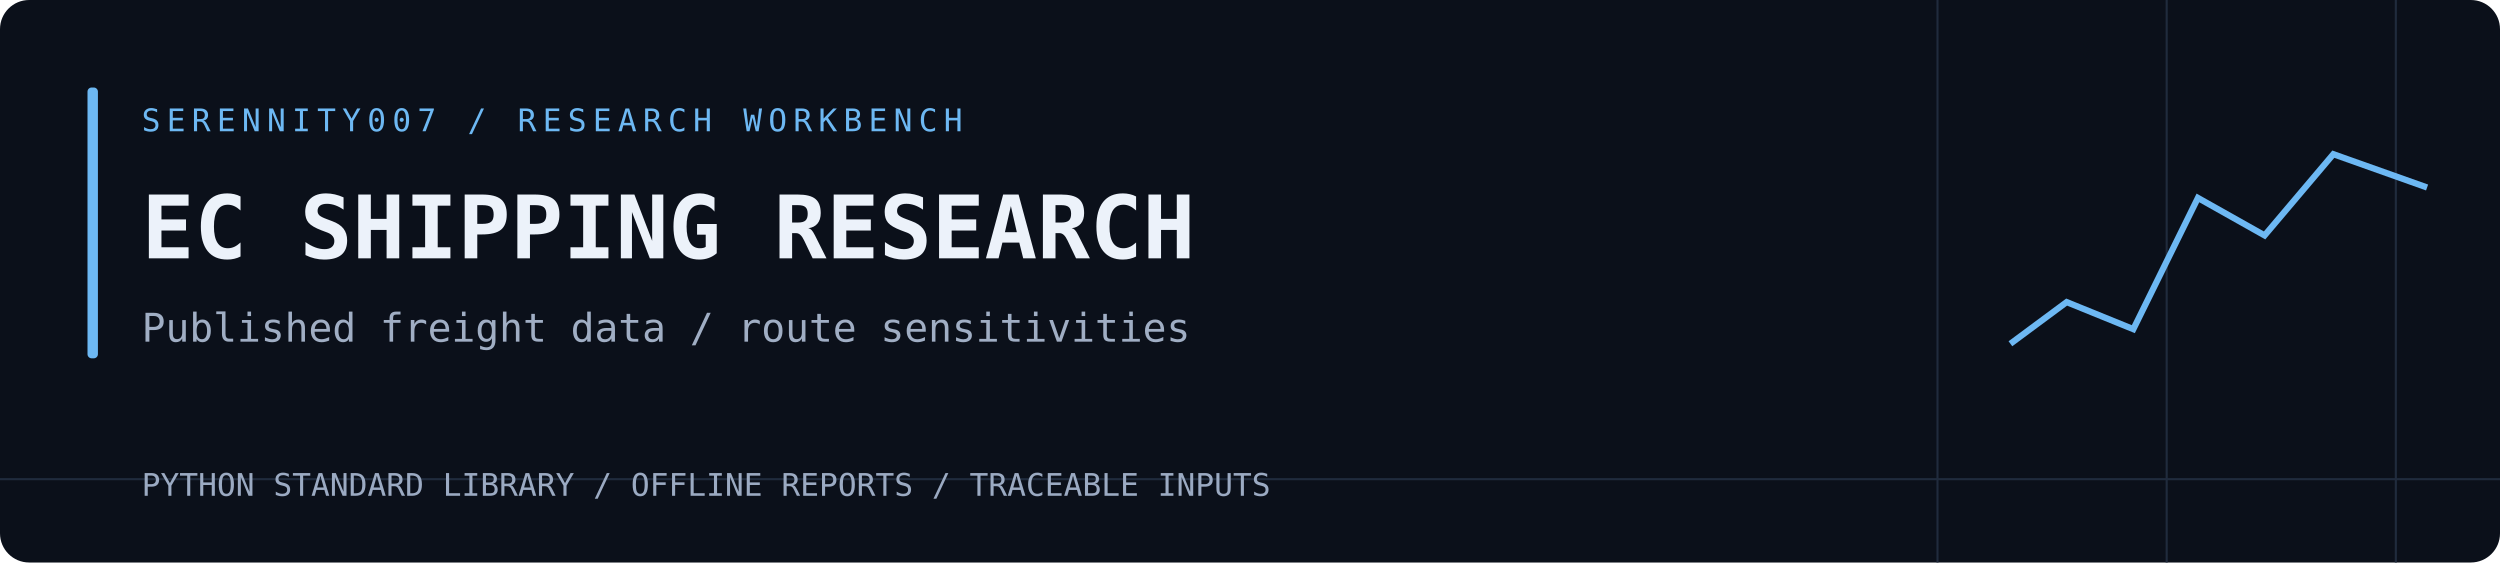
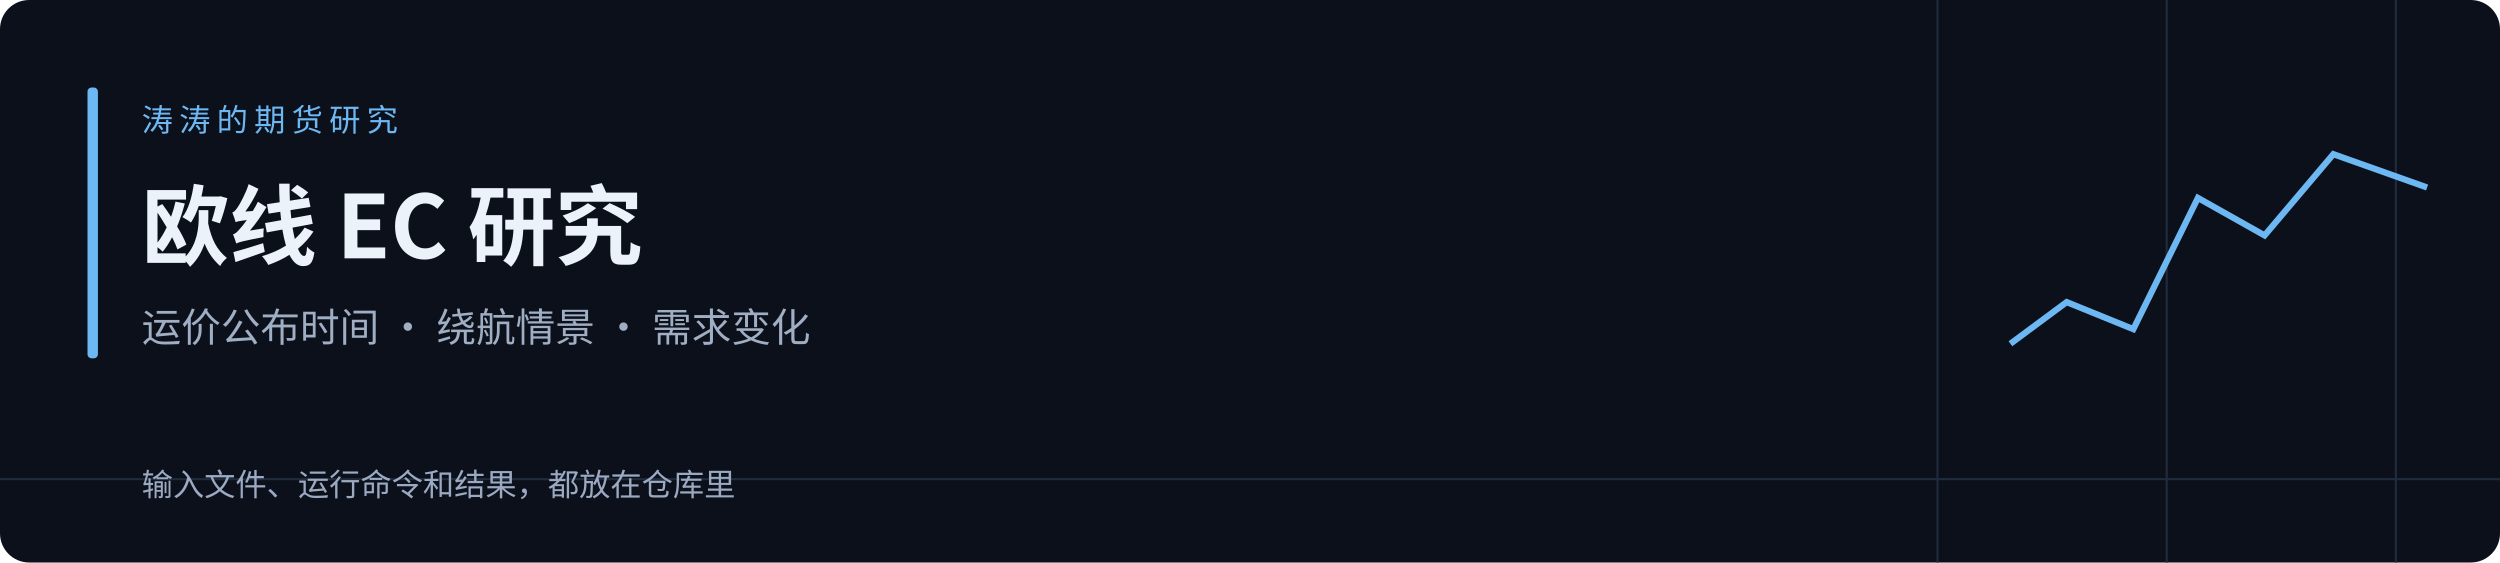
- <svg xmlns="http://www.w3.org/2000/svg" width="1200" height="270" viewBox="0 0 1200 270" role="img" aria-label="EC SHIPPING RESEARCH: offline research workbench">
+ <svg xmlns="http://www.w3.org/2000/svg" width="1200" height="270" viewBox="0 0 1200 270" role="img" aria-label="欧线 EC 研究: offline research workbench">
  <rect width="1200" height="270" rx="14" fill="#0b101a" />
  <path d="M0 230H1200M930 0V270M1040 0V270M1150 0V270" stroke="#202b3d" />
  <rect x="42" y="42" width="5" height="130" rx="2" fill="#6db8f3" />
-   <g font-family="Consolas,monospace">
-     <text x="68" y="63" fill="#6db8f3" font-size="15" letter-spacing="3">SERENNITY007 / RESEARCH WORKBENCH</text>
-     <text x="68" y="124" fill="#ecf2fa" font-size="42" font-weight="bold">EC SHIPPING RESEARCH</text>
-     <text x="68" y="164" fill="#a0aec4" font-size="19">Published freight data / route sensitivities</text>
-     <text x="68" y="238" fill="#9baac2" font-size="15">PYTHON STANDARD LIBRARY  /  OFFLINE REPORTS  /  TRACEABLE INPUTS</text>
+   <g font-family="Microsoft YaHei,Noto Sans CJK SC,sans-serif">
+     <text x="68" y="63" fill="#6db8f3" font-size="15" letter-spacing="3">涛涛的期货研究</text>
+     <text x="68" y="124" fill="#ecf2fa" font-size="42" font-weight="bold">欧线 EC 研究</text>
+     <text x="68" y="164" fill="#a0aec4" font-size="19">运价公布时间 · 绕航情景 · 需求变化</text>
+     <text x="68" y="238" fill="#9baac2" font-size="15">输入文件、运行命令和结果，都放在仓库里</text>
  </g>
  <path d="M965 165L992 145L1024 158L1055 95L1087 113L1120 74L1165 90" fill="none" stroke="#6db8f3" stroke-width="3" />
</svg>
